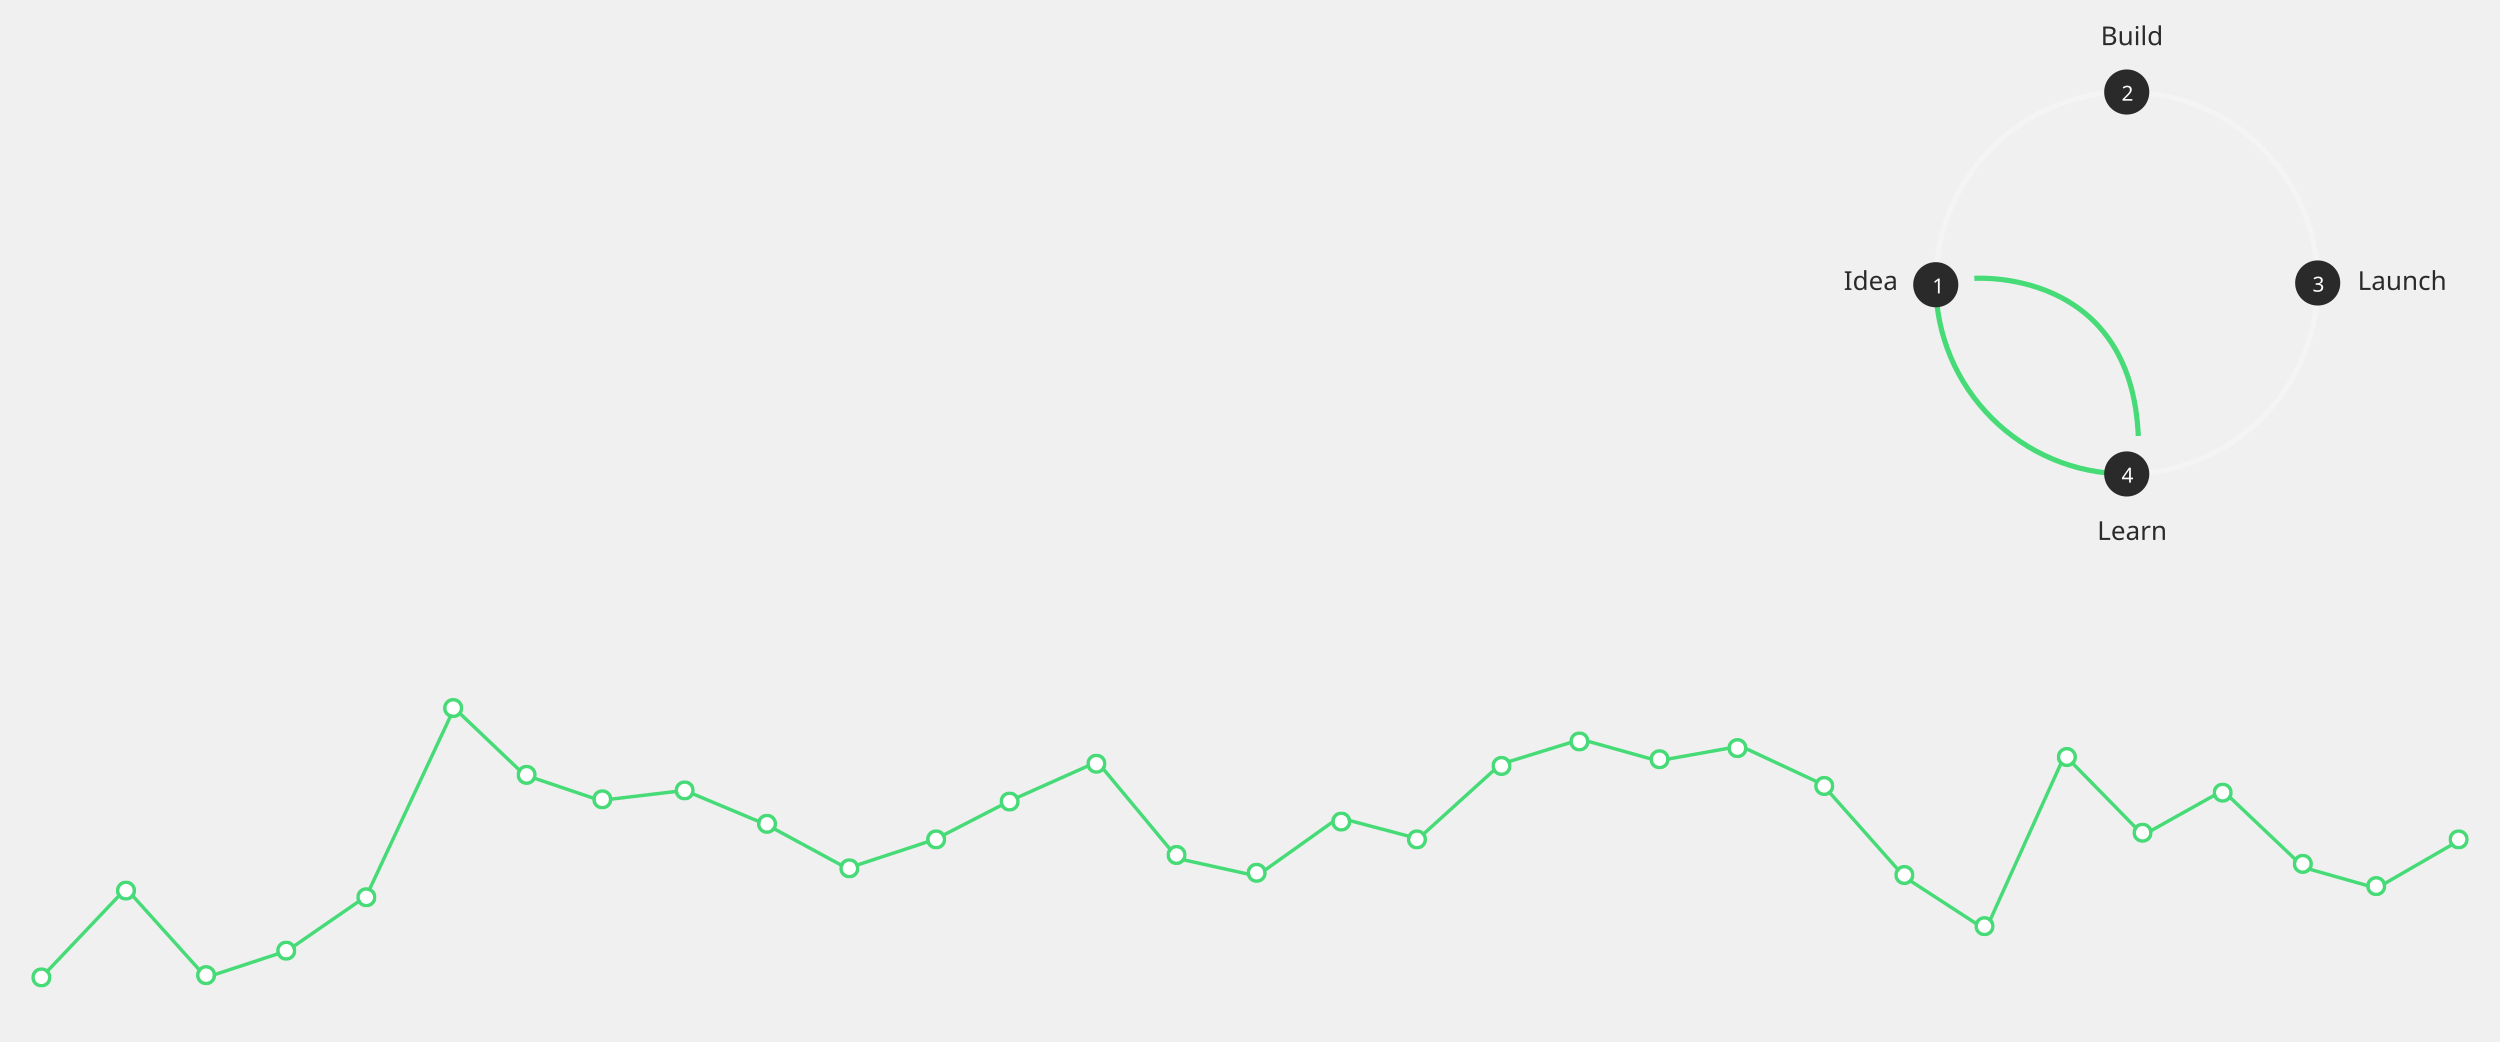
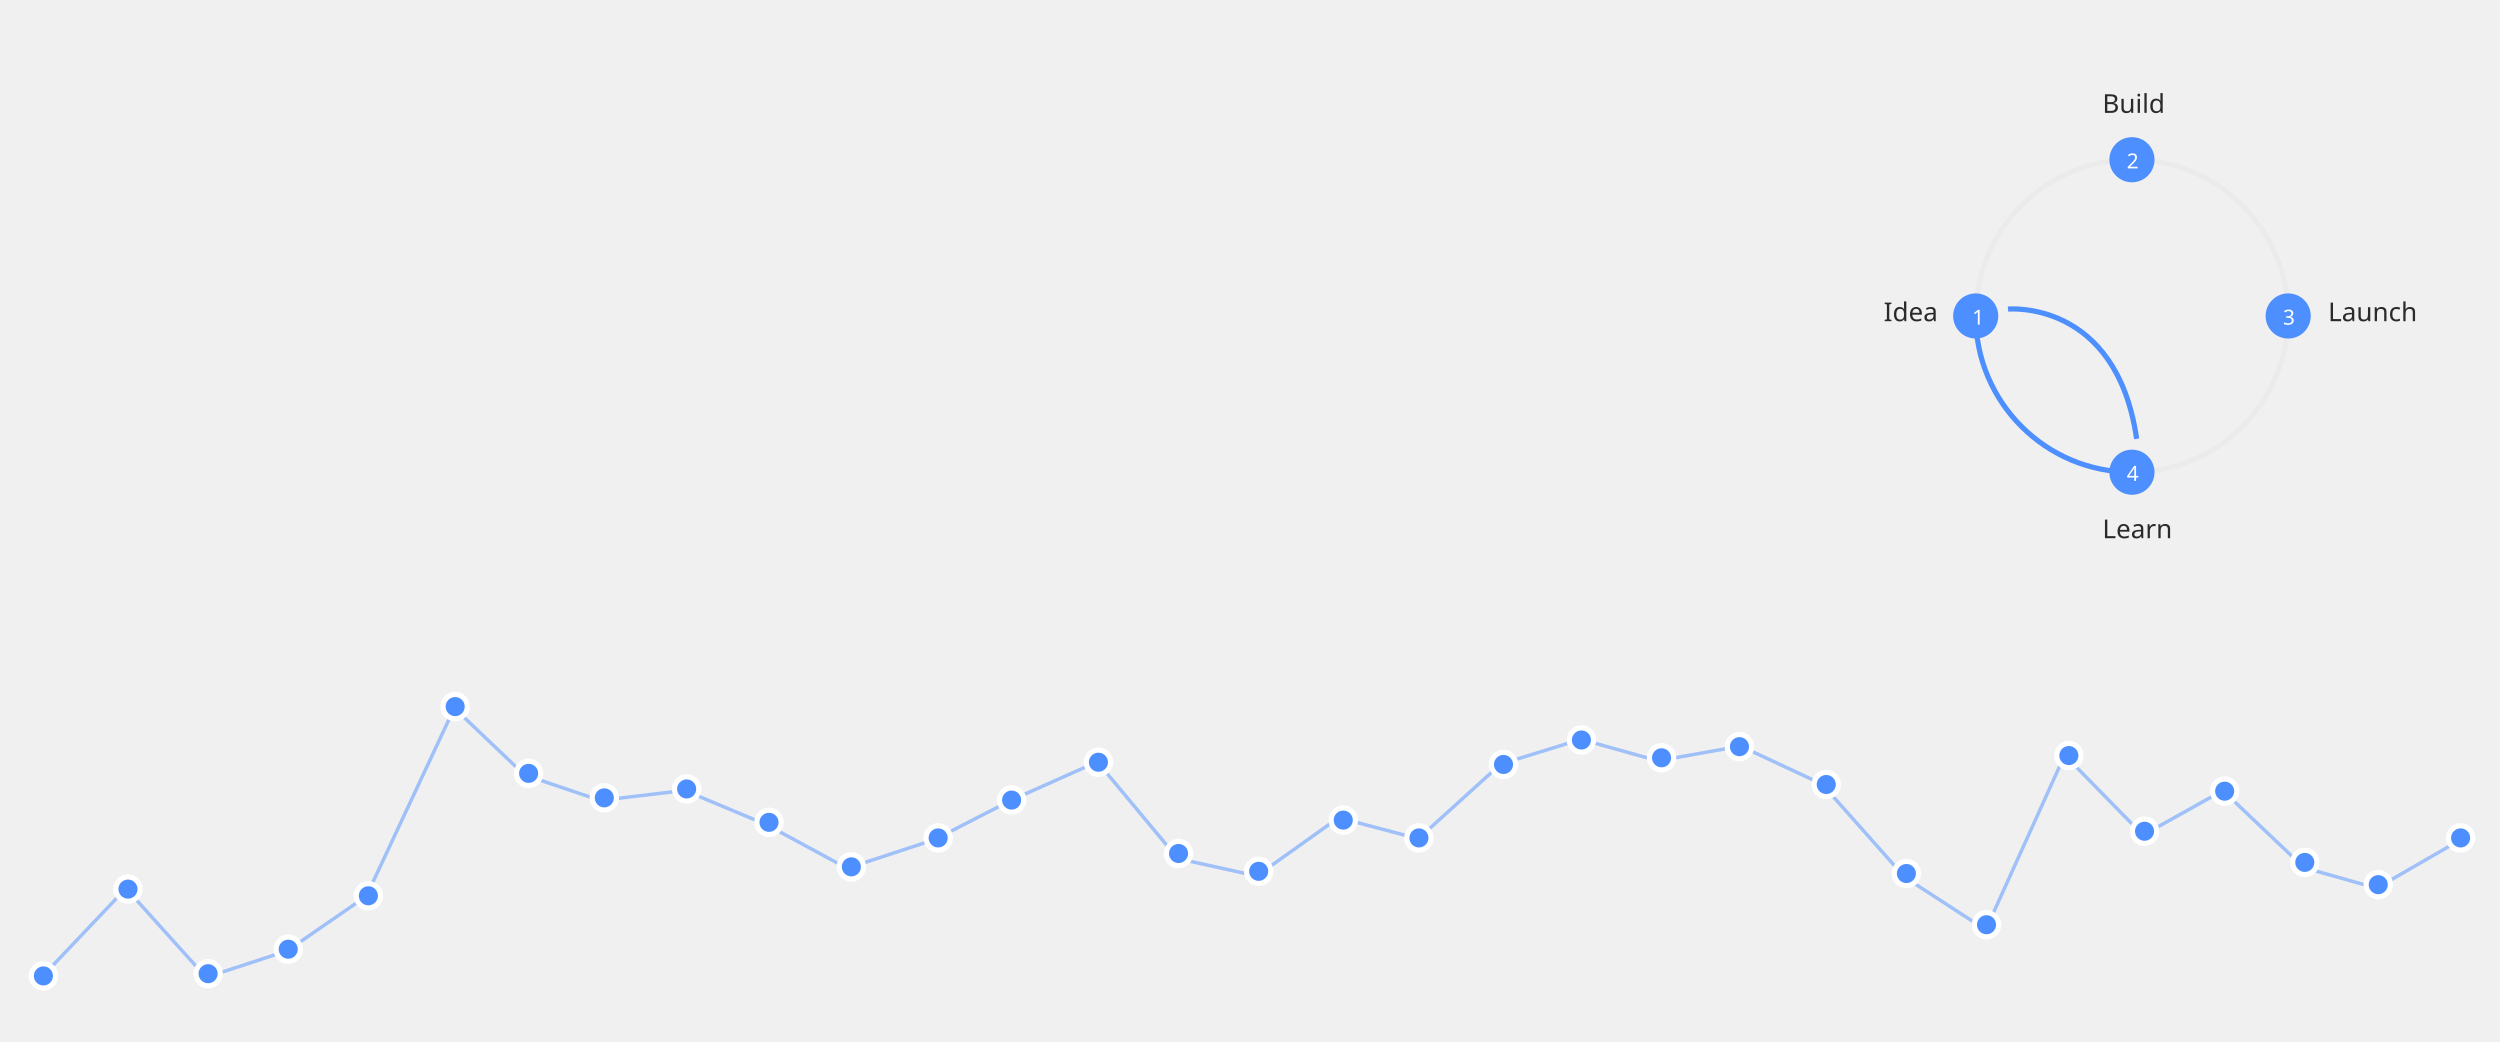
- <svg xmlns="http://www.w3.org/2000/svg" xmlns:xlink="http://www.w3.org/1999/xlink" width="1440px" height="600px" viewBox="0 0 1440 600" version="1.1">
-   <defs>
-     <ellipse id="path-1" cx="3.846" cy="158.974" rx="3.846" ry="3.846" />
-     <mask id="mask-2" maskContentUnits="userSpaceOnUse" maskUnits="objectBoundingBox" x="-2" y="-2" width="11.692" height="11.692">
-       <rect x="-2" y="153.128" width="11.692" height="11.692" fill="white" />
-       <use xlink:href="#path-1" fill="black" />
-     </mask>
-     <ellipse id="path-3" cx="52.564" cy="108.974" rx="3.846" ry="3.846" />
-     <mask id="mask-4" maskContentUnits="userSpaceOnUse" maskUnits="objectBoundingBox" x="-2" y="-2" width="11.692" height="11.692">
-       <rect x="46.718" y="103.128" width="11.692" height="11.692" fill="white" />
-       <use xlink:href="#path-3" fill="black" />
-     </mask>
-     <circle id="path-5" cx="98.718" cy="157.692" r="3.846" />
-     <mask id="mask-6" maskContentUnits="userSpaceOnUse" maskUnits="objectBoundingBox" x="-2" y="-2" width="11.692" height="11.692">
-       <rect x="92.872" y="151.846" width="11.692" height="11.692" fill="white" />
-       <use xlink:href="#path-5" fill="black" />
-     </mask>
-     <ellipse id="path-7" cx="144.872" cy="143.59" rx="3.846" ry="3.846" />
-     <mask id="mask-8" maskContentUnits="userSpaceOnUse" maskUnits="objectBoundingBox" x="-2" y="-2" width="11.692" height="11.692">
-       <rect x="139.026" y="137.744" width="11.692" height="11.692" fill="white" />
-       <use xlink:href="#path-7" fill="black" />
-     </mask>
-     <ellipse id="path-9" cx="191.026" cy="112.821" rx="3.846" ry="3.846" />
-     <mask id="mask-10" maskContentUnits="userSpaceOnUse" maskUnits="objectBoundingBox" x="-2" y="-2" width="11.692" height="11.692">
-       <rect x="185.179" y="106.974" width="11.692" height="11.692" fill="white" />
-       <use xlink:href="#path-9" fill="black" />
-     </mask>
-     <ellipse id="path-11" cx="241.026" cy="3.846" rx="3.846" ry="3.846" />
-     <mask id="mask-12" maskContentUnits="userSpaceOnUse" maskUnits="objectBoundingBox" x="-2" y="-2" width="11.692" height="11.692">
-       <rect x="235.179" y="-2" width="11.692" height="11.692" fill="white" />
-       <use xlink:href="#path-11" fill="black" />
-     </mask>
-     <ellipse id="path-13" cx="283.333" cy="42.308" rx="3.846" ry="3.846" />
-     <mask id="mask-14" maskContentUnits="userSpaceOnUse" maskUnits="objectBoundingBox" x="-2" y="-2" width="11.692" height="11.692">
-       <rect x="277.487" y="36.462" width="11.692" height="11.692" fill="white" />
-       <use xlink:href="#path-13" fill="black" />
-     </mask>
-     <ellipse id="path-15" cx="326.923" cy="56.41" rx="3.846" ry="3.846" />
-     <mask id="mask-16" maskContentUnits="userSpaceOnUse" maskUnits="objectBoundingBox" x="-2" y="-2" width="11.692" height="11.692">
-       <rect x="321.077" y="50.564" width="11.692" height="11.692" fill="white" />
-       <use xlink:href="#path-15" fill="black" />
-     </mask>
-     <ellipse id="path-17" cx="374.359" cy="51.282" rx="3.846" ry="3.846" />
-     <mask id="mask-18" maskContentUnits="userSpaceOnUse" maskUnits="objectBoundingBox" x="-2" y="-2" width="11.692" height="11.692">
-       <rect x="368.513" y="45.436" width="11.692" height="11.692" fill="white" />
-       <use xlink:href="#path-17" fill="black" />
-     </mask>
-     <ellipse id="path-19" cx="421.795" cy="70.513" rx="3.846" ry="3.846" />
-     <mask id="mask-20" maskContentUnits="userSpaceOnUse" maskUnits="objectBoundingBox" x="-2" y="-2" width="11.692" height="11.692">
-       <rect x="415.949" y="64.667" width="11.692" height="11.692" fill="white" />
-       <use xlink:href="#path-19" fill="black" />
-     </mask>
-     <ellipse id="path-21" cx="469.231" cy="96.154" rx="3.846" ry="3.846" />
-     <mask id="mask-22" maskContentUnits="userSpaceOnUse" maskUnits="objectBoundingBox" x="-2" y="-2" width="11.692" height="11.692">
-       <rect x="463.385" y="90.308" width="11.692" height="11.692" fill="white" />
-       <use xlink:href="#path-21" fill="black" />
-     </mask>
-     <ellipse id="path-23" cx="519.231" cy="79.487" rx="3.846" ry="3.846" />
-     <mask id="mask-24" maskContentUnits="userSpaceOnUse" maskUnits="objectBoundingBox" x="-2" y="-2" width="11.692" height="11.692">
-       <rect x="513.385" y="73.641" width="11.692" height="11.692" fill="white" />
-       <use xlink:href="#path-23" fill="black" />
-     </mask>
-     <ellipse id="path-25" cx="561.538" cy="57.692" rx="3.846" ry="3.846" />
-     <mask id="mask-26" maskContentUnits="userSpaceOnUse" maskUnits="objectBoundingBox" x="-2" y="-2" width="11.692" height="11.692">
-       <rect x="555.692" y="51.846" width="11.692" height="11.692" fill="white" />
-       <use xlink:href="#path-25" fill="black" />
-     </mask>
-     <ellipse id="path-27" cx="611.538" cy="35.897" rx="3.846" ry="3.846" />
-     <mask id="mask-28" maskContentUnits="userSpaceOnUse" maskUnits="objectBoundingBox" x="-2" y="-2" width="11.692" height="11.692">
-       <rect x="605.692" y="30.051" width="11.692" height="11.692" fill="white" />
-       <use xlink:href="#path-27" fill="black" />
-     </mask>
-     <ellipse id="path-29" cx="657.692" cy="88.462" rx="3.846" ry="3.846" />
-     <mask id="mask-30" maskContentUnits="userSpaceOnUse" maskUnits="objectBoundingBox" x="-2" y="-2" width="11.692" height="11.692">
-       <rect x="651.846" y="82.615" width="11.692" height="11.692" fill="white" />
-       <use xlink:href="#path-29" fill="black" />
-     </mask>
-     <ellipse id="path-31" cx="703.846" cy="98.718" rx="3.846" ry="3.846" />
-     <mask id="mask-32" maskContentUnits="userSpaceOnUse" maskUnits="objectBoundingBox" x="-2" y="-2" width="11.692" height="11.692">
-       <rect x="698" y="92.872" width="11.692" height="11.692" fill="white" />
-       <use xlink:href="#path-31" fill="black" />
-     </mask>
-     <ellipse id="path-33" cx="752.564" cy="69.231" rx="3.846" ry="3.846" />
-     <mask id="mask-34" maskContentUnits="userSpaceOnUse" maskUnits="objectBoundingBox" x="-2" y="-2" width="11.692" height="11.692">
-       <rect x="746.718" y="63.385" width="11.692" height="11.692" fill="white" />
-       <use xlink:href="#path-33" fill="black" />
-     </mask>
-     <ellipse id="path-35" cx="796.154" cy="79.487" rx="3.846" ry="3.846" />
-     <mask id="mask-36" maskContentUnits="userSpaceOnUse" maskUnits="objectBoundingBox" x="-2" y="-2" width="11.692" height="11.692">
-       <rect x="790.308" y="73.641" width="11.692" height="11.692" fill="white" />
-       <use xlink:href="#path-35" fill="black" />
-     </mask>
-     <ellipse id="path-37" cx="844.872" cy="37.179" rx="3.846" ry="3.846" />
-     <mask id="mask-38" maskContentUnits="userSpaceOnUse" maskUnits="objectBoundingBox" x="-2" y="-2" width="11.692" height="11.692">
-       <rect x="839.026" y="31.333" width="11.692" height="11.692" fill="white" />
-       <use xlink:href="#path-37" fill="black" />
-     </mask>
-     <ellipse id="path-39" cx="889.744" cy="23.077" rx="3.846" ry="3.846" />
-     <mask id="mask-40" maskContentUnits="userSpaceOnUse" maskUnits="objectBoundingBox" x="-2" y="-2" width="11.692" height="11.692">
-       <rect x="883.897" y="17.231" width="11.692" height="11.692" fill="white" />
-       <use xlink:href="#path-39" fill="black" />
-     </mask>
-     <ellipse id="path-41" cx="935.897" cy="33.333" rx="3.846" ry="3.846" />
-     <mask id="mask-42" maskContentUnits="userSpaceOnUse" maskUnits="objectBoundingBox" x="-2" y="-2" width="11.692" height="11.692">
-       <rect x="930.051" y="27.487" width="11.692" height="11.692" fill="white" />
-       <use xlink:href="#path-41" fill="black" />
-     </mask>
-     <ellipse id="path-43" cx="980.769" cy="26.923" rx="3.846" ry="3.846" />
-     <mask id="mask-44" maskContentUnits="userSpaceOnUse" maskUnits="objectBoundingBox" x="-2" y="-2" width="11.692" height="11.692">
-       <rect x="974.923" y="21.077" width="11.692" height="11.692" fill="white" />
-       <use xlink:href="#path-43" fill="black" />
-     </mask>
-     <ellipse id="path-45" cx="1030.769" cy="48.718" rx="3.846" ry="3.846" />
-     <mask id="mask-46" maskContentUnits="userSpaceOnUse" maskUnits="objectBoundingBox" x="-2" y="-2" width="11.692" height="11.692">
-       <rect x="1024.923" y="42.872" width="11.692" height="11.692" fill="white" />
-       <use xlink:href="#path-45" fill="black" />
-     </mask>
-     <ellipse id="path-47" cx="1076.923" cy="100" rx="3.846" ry="3.846" />
-     <mask id="mask-48" maskContentUnits="userSpaceOnUse" maskUnits="objectBoundingBox" x="-2" y="-2" width="11.692" height="11.692">
-       <rect x="1071.077" y="94.154" width="11.692" height="11.692" fill="white" />
-       <use xlink:href="#path-47" fill="black" />
-     </mask>
-     <ellipse id="path-49" cx="1123.077" cy="129.487" rx="3.846" ry="3.846" />
-     <mask id="mask-50" maskContentUnits="userSpaceOnUse" maskUnits="objectBoundingBox" x="-2" y="-2" width="11.692" height="11.692">
-       <rect x="1117.231" y="123.641" width="11.692" height="11.692" fill="white" />
-       <use xlink:href="#path-49" fill="black" />
-     </mask>
-     <ellipse id="path-51" cx="1170.513" cy="32.051" rx="3.846" ry="3.846" />
-     <mask id="mask-52" maskContentUnits="userSpaceOnUse" maskUnits="objectBoundingBox" x="-2" y="-2" width="11.692" height="11.692">
-       <rect x="1164.667" y="26.205" width="11.692" height="11.692" fill="white" />
-       <use xlink:href="#path-51" fill="black" />
-     </mask>
-     <ellipse id="path-53" cx="1214.103" cy="75.641" rx="3.846" ry="3.846" />
-     <mask id="mask-54" maskContentUnits="userSpaceOnUse" maskUnits="objectBoundingBox" x="-2" y="-2" width="11.692" height="11.692">
-       <rect x="1208.256" y="69.795" width="11.692" height="11.692" fill="white" />
-       <use xlink:href="#path-53" fill="black" />
-     </mask>
-     <ellipse id="path-55" cx="1260.256" cy="52.564" rx="3.846" ry="3.846" />
-     <mask id="mask-56" maskContentUnits="userSpaceOnUse" maskUnits="objectBoundingBox" x="-2" y="-2" width="11.692" height="11.692">
-       <rect x="1254.41" y="46.718" width="11.692" height="11.692" fill="white" />
-       <use xlink:href="#path-55" fill="black" />
-     </mask>
-     <ellipse id="path-57" cx="1306.41" cy="93.59" rx="3.846" ry="3.846" />
-     <mask id="mask-58" maskContentUnits="userSpaceOnUse" maskUnits="objectBoundingBox" x="-2" y="-2" width="11.692" height="11.692">
-       <rect x="1300.564" y="87.744" width="11.692" height="11.692" fill="white" />
-       <use xlink:href="#path-57" fill="black" />
-     </mask>
-     <ellipse id="path-59" cx="1348.718" cy="106.41" rx="3.846" ry="3.846" />
-     <mask id="mask-60" maskContentUnits="userSpaceOnUse" maskUnits="objectBoundingBox" x="-2" y="-2" width="11.692" height="11.692">
-       <rect x="1342.872" y="100.564" width="11.692" height="11.692" fill="white" />
-       <use xlink:href="#path-59" fill="black" />
-     </mask>
-     <ellipse id="path-61" cx="1396.154" cy="79.487" rx="3.846" ry="3.846" />
-     <mask id="mask-62" maskContentUnits="userSpaceOnUse" maskUnits="objectBoundingBox" x="-2" y="-2" width="11.692" height="11.692">
-       <rect x="1390.308" y="73.641" width="11.692" height="11.692" fill="white" />
-       <use xlink:href="#path-61" fill="black" />
-     </mask>
-   </defs>
+ <svg xmlns="http://www.w3.org/2000/svg" width="1440px" height="600px" viewBox="0 0 1440 600" version="1.1">
+   <defs />
  <g id="Page-1" stroke="none" stroke-width="1" fill="none" fill-rule="evenodd">
    <g id="services-innovation-consulting">
-       <g id="Graph" transform="translate(20, 404)">
+       <g id="Graph" transform="translate(18, 400)">
        <path id="Path-345" stroke="#979797" />
-         <polyline id="Path-346" stroke="#46DB77" stroke-width="2" stroke-linecap="round" stroke-linejoin="round" points="4.487 158.333 52.564 107.692 98.718 158.974 145.513 143.59 191.026 112.179 241.667 3.846 282.051 42.308 325.641 57.051 374.359 51.282 421.795 71.154 467.949 96.154 518.59 79.487 562.179 57.051 612.054 34.776 658.459 90.545 703.866 100.571 751.072 66.967 796.925 79.117 844.346 36.163 890.59 21.845 935.001 34.26 982.527 25.731 1029.557 47.671 1077.083 101.217 1123.773 131.576 1169.256 30.965 1214.383 77.048 1260.342 51.352 1307.086 95.748 1348.913 107.607 1395.037 80.97" />
-         <g id="Points">
-           <g id="Oval-19">
-             <use fill="#FFFFFF" fill-rule="evenodd" xlink:href="#path-1" />
-             <use stroke="#46DB77" mask="url(#mask-2)" stroke-width="4" xlink:href="#path-1" />
-           </g>
-           <g id="Oval-19">
-             <use fill="#FFFFFF" fill-rule="evenodd" xlink:href="#path-3" />
-             <use stroke="#46DB77" mask="url(#mask-4)" stroke-width="4" xlink:href="#path-3" />
-           </g>
-           <g id="Oval-19">
-             <use fill="#FFFFFF" fill-rule="evenodd" xlink:href="#path-5" />
-             <use stroke="#46DB77" mask="url(#mask-6)" stroke-width="4" xlink:href="#path-5" />
-           </g>
-           <g id="Oval-19">
-             <use fill="#FFFFFF" fill-rule="evenodd" xlink:href="#path-7" />
-             <use stroke="#46DB77" mask="url(#mask-8)" stroke-width="4" xlink:href="#path-7" />
-           </g>
-           <g id="Oval-19">
-             <use fill="#FFFFFF" fill-rule="evenodd" xlink:href="#path-9" />
-             <use stroke="#46DB77" mask="url(#mask-10)" stroke-width="4" xlink:href="#path-9" />
-           </g>
-           <g id="Oval-19">
-             <use fill="#FFFFFF" fill-rule="evenodd" xlink:href="#path-11" />
-             <use stroke="#46DB77" mask="url(#mask-12)" stroke-width="4" xlink:href="#path-11" />
-           </g>
-           <g id="Oval-19">
-             <use fill="#FFFFFF" fill-rule="evenodd" xlink:href="#path-13" />
-             <use stroke="#46DB77" mask="url(#mask-14)" stroke-width="4" xlink:href="#path-13" />
-           </g>
-           <g id="Oval-19">
-             <use fill="#FFFFFF" fill-rule="evenodd" xlink:href="#path-15" />
-             <use stroke="#46DB77" mask="url(#mask-16)" stroke-width="4" xlink:href="#path-15" />
-           </g>
-           <g id="Oval-19">
-             <use fill="#FFFFFF" fill-rule="evenodd" xlink:href="#path-17" />
-             <use stroke="#46DB77" mask="url(#mask-18)" stroke-width="4" xlink:href="#path-17" />
-           </g>
-           <g id="Oval-19">
-             <use fill="#FFFFFF" fill-rule="evenodd" xlink:href="#path-19" />
-             <use stroke="#46DB77" mask="url(#mask-20)" stroke-width="4" xlink:href="#path-19" />
-           </g>
-           <g id="Oval-19">
-             <use fill="#FFFFFF" fill-rule="evenodd" xlink:href="#path-21" />
-             <use stroke="#46DB77" mask="url(#mask-22)" stroke-width="4" xlink:href="#path-21" />
-           </g>
-           <g id="Oval-19">
-             <use fill="#FFFFFF" fill-rule="evenodd" xlink:href="#path-23" />
-             <use stroke="#46DB77" mask="url(#mask-24)" stroke-width="4" xlink:href="#path-23" />
-           </g>
-           <g id="Oval-19">
-             <use fill="#FFFFFF" fill-rule="evenodd" xlink:href="#path-25" />
-             <use stroke="#46DB77" mask="url(#mask-26)" stroke-width="4" xlink:href="#path-25" />
-           </g>
-           <g id="Oval-19">
-             <use fill="#FFFFFF" fill-rule="evenodd" xlink:href="#path-27" />
-             <use stroke="#46DB77" mask="url(#mask-28)" stroke-width="4" xlink:href="#path-27" />
-           </g>
-           <g id="Oval-19">
-             <use fill="#FFFFFF" fill-rule="evenodd" xlink:href="#path-29" />
-             <use stroke="#46DB77" mask="url(#mask-30)" stroke-width="4" xlink:href="#path-29" />
-           </g>
-           <g id="Oval-19">
-             <use fill="#FFFFFF" fill-rule="evenodd" xlink:href="#path-31" />
-             <use stroke="#46DB77" mask="url(#mask-32)" stroke-width="4" xlink:href="#path-31" />
-           </g>
-           <g id="Oval-19">
-             <use fill="#FFFFFF" fill-rule="evenodd" xlink:href="#path-33" />
-             <use stroke="#46DB77" mask="url(#mask-34)" stroke-width="4" xlink:href="#path-33" />
-           </g>
-           <g id="Oval-19">
-             <use fill="#FFFFFF" fill-rule="evenodd" xlink:href="#path-35" />
-             <use stroke="#46DB77" mask="url(#mask-36)" stroke-width="4" xlink:href="#path-35" />
-           </g>
-           <g id="Oval-19">
-             <use fill="#FFFFFF" fill-rule="evenodd" xlink:href="#path-37" />
-             <use stroke="#46DB77" mask="url(#mask-38)" stroke-width="4" xlink:href="#path-37" />
-           </g>
-           <g id="Oval-19">
-             <use fill="#FFFFFF" fill-rule="evenodd" xlink:href="#path-39" />
-             <use stroke="#46DB77" mask="url(#mask-40)" stroke-width="4" xlink:href="#path-39" />
-           </g>
-           <g id="Oval-19">
-             <use fill="#FFFFFF" fill-rule="evenodd" xlink:href="#path-41" />
-             <use stroke="#46DB77" mask="url(#mask-42)" stroke-width="4" xlink:href="#path-41" />
-           </g>
-           <g id="Oval-19">
-             <use fill="#FFFFFF" fill-rule="evenodd" xlink:href="#path-43" />
-             <use stroke="#46DB77" mask="url(#mask-44)" stroke-width="4" xlink:href="#path-43" />
-           </g>
-           <g id="Oval-19">
-             <use fill="#FFFFFF" fill-rule="evenodd" xlink:href="#path-45" />
-             <use stroke="#46DB77" mask="url(#mask-46)" stroke-width="4" xlink:href="#path-45" />
-           </g>
-           <g id="Oval-19">
-             <use fill="#FFFFFF" fill-rule="evenodd" xlink:href="#path-47" />
-             <use stroke="#46DB77" mask="url(#mask-48)" stroke-width="4" xlink:href="#path-47" />
-           </g>
-           <g id="Oval-19">
-             <use fill="#FFFFFF" fill-rule="evenodd" xlink:href="#path-49" />
-             <use stroke="#46DB77" mask="url(#mask-50)" stroke-width="4" xlink:href="#path-49" />
-           </g>
-           <g id="Oval-19">
-             <use fill="#FFFFFF" fill-rule="evenodd" xlink:href="#path-51" />
-             <use stroke="#46DB77" mask="url(#mask-52)" stroke-width="4" xlink:href="#path-51" />
-           </g>
-           <g id="Oval-19">
-             <use fill="#FFFFFF" fill-rule="evenodd" xlink:href="#path-53" />
-             <use stroke="#46DB77" mask="url(#mask-54)" stroke-width="4" xlink:href="#path-53" />
-           </g>
-           <g id="Oval-19">
-             <use fill="#FFFFFF" fill-rule="evenodd" xlink:href="#path-55" />
-             <use stroke="#46DB77" mask="url(#mask-56)" stroke-width="4" xlink:href="#path-55" />
-           </g>
-           <g id="Oval-19">
-             <use fill="#FFFFFF" fill-rule="evenodd" xlink:href="#path-57" />
-             <use stroke="#46DB77" mask="url(#mask-58)" stroke-width="4" xlink:href="#path-57" />
-           </g>
-           <g id="Oval-19">
-             <use fill="#FFFFFF" fill-rule="evenodd" xlink:href="#path-59" />
-             <use stroke="#46DB77" mask="url(#mask-60)" stroke-width="4" xlink:href="#path-59" />
-           </g>
-           <g id="Oval-19">
-             <use fill="#FFFFFF" fill-rule="evenodd" xlink:href="#path-61" />
-             <use stroke="#46DB77" mask="url(#mask-62)" stroke-width="4" xlink:href="#path-61" />
-           </g>
+         <polyline id="Path-346" stroke="#4D8FFF" stroke-width="2" stroke-linecap="round" stroke-linejoin="round" opacity="0.5" points="6.487 162.333 54.564 111.692 100.718 162.974 147.513 147.59 193.026 116.179 243.667 7.846 284.051 46.308 327.641 61.051 376.359 55.282 423.795 75.154 469.949 100.154 520.59 83.487 564.179 61.051 614.054 38.776 660.459 94.545 705.866 104.571 753.072 70.967 798.925 83.117 846.346 40.163 892.59 25.845 937.001 38.26 984.527 29.731 1031.557 51.671 1079.083 105.217 1125.773 135.576 1171.256 34.965 1216.383 81.048 1262.342 55.352 1309.086 99.748 1350.913 111.607 1397.037 84.97" />
+         <g id="Points" stroke="#FFFFFF" stroke-width="3" fill="#4D8FFF">
+           <ellipse id="Oval-19" cx="7" cy="162.128" rx="7" ry="7" />
+           <ellipse id="Oval-19" cx="55.718" cy="112.128" rx="7" ry="7" />
+           <circle id="Oval-19" cx="101.872" cy="160.846" r="7" />
+           <ellipse id="Oval-19" cx="148.026" cy="146.744" rx="7" ry="7" />
+           <ellipse id="Oval-19" cx="194.179" cy="115.974" rx="7" ry="7" />
+           <ellipse id="Oval-19" cx="244.179" cy="7" rx="7" ry="7" />
+           <ellipse id="Oval-19" cx="286.487" cy="45.462" rx="7" ry="7" />
+           <circle id="Oval-19" cx="330.077" cy="59.564" r="7" />
+           <ellipse id="Oval-19" cx="377.513" cy="54.436" rx="7" ry="7" />
+           <ellipse id="Oval-19" cx="424.949" cy="73.667" rx="7" ry="7" />
+           <ellipse id="Oval-19" cx="472.385" cy="99.308" rx="7" ry="7" />
+           <ellipse id="Oval-19" cx="522.385" cy="82.641" rx="7" ry="7" />
+           <ellipse id="Oval-19" cx="564.692" cy="60.846" rx="7" ry="7" />
+           <ellipse id="Oval-19" cx="614.692" cy="39.051" rx="7" ry="7" />
+           <ellipse id="Oval-19" cx="660.846" cy="91.615" rx="7" ry="7" />
+           <ellipse id="Oval-19" cx="707" cy="101.872" rx="7" ry="7" />
+           <ellipse id="Oval-19" cx="755.718" cy="72.385" rx="7" ry="7" />
+           <ellipse id="Oval-19" cx="799.308" cy="82.641" rx="7" ry="7" />
+           <ellipse id="Oval-19" cx="848.026" cy="40.333" rx="7" ry="7" />
+           <ellipse id="Oval-19" cx="892.897" cy="26.231" rx="7" ry="7" />
+           <ellipse id="Oval-19" cx="939.051" cy="36.487" rx="7" ry="7" />
+           <ellipse id="Oval-19" cx="983.923" cy="30.077" rx="7" ry="7" />
+           <ellipse id="Oval-19" cx="1033.923" cy="51.872" rx="7" ry="7" />
+           <ellipse id="Oval-19" cx="1080.077" cy="103.154" rx="7" ry="7" />
+           <ellipse id="Oval-19" cx="1126.231" cy="132.641" rx="7" ry="7" />
+           <ellipse id="Oval-19" cx="1173.667" cy="35.205" rx="7" ry="7" />
+           <ellipse id="Oval-19" cx="1217.256" cy="78.795" rx="7" ry="7" />
+           <ellipse id="Oval-19" cx="1263.41" cy="55.718" rx="7" ry="7" />
+           <ellipse id="Oval-19" cx="1309.564" cy="96.744" rx="7" ry="7" />
+           <ellipse id="Oval-19" cx="1351.872" cy="109.564" rx="7" ry="7" />
+           <ellipse id="Oval-19" cx="1399.308" cy="82.641" rx="7" ry="7" />
        </g>
      </g>
-       <g id="Design-Sprint" transform="translate(1062, 11)">
-         <path d="M53,152 C53,212.751 102.249,262 163,262 L163,262" id="Circle" stroke="#46DB77" stroke-width="3" />
-         <path d="M163,262 C223.751,262 273,212.751 273,152 C273,91.249 223.751,42 163,42 C102.249,42 53,91.249 53,152" id="Circle" stroke="#F4F4F4" stroke-width="3" />
-         <path d="M75.211,149.348 C75.211,149.348 165.469,142.766 169.656,240.109" id="Path-2" stroke="#46DB77" stroke-width="3" />
-         <g id="Step-1" transform="translate(40, 140)">
-           <circle id="Oval-2" fill="#2A2A2A" cx="13" cy="13" r="13" />
+       <g id="Design-Sprint" transform="translate(1085, 50)">
+         <path d="M143,222 C192.706,222 233,181.706 233,132 C233,82.294 192.706,42 143,42 C93.294,42 53,82.294 53,132" id="Oval" stroke="#EBEBEB" stroke-width="3" />
+         <path d="M53,132 C53,181.706 93.294,222 143,222 L143,222" id="Oval" stroke="#4D8FFF" stroke-width="3" />
+         <path d="M71.621,128.043 C71.621,128.043 134.02,122.129 145.707,202.773" id="Path-2" stroke="#4D8FFF" stroke-width="3" />
+         <g id="Step-1" transform="translate(40, 119)">
+           <circle id="Oval-2" fill="#4D8FFF" cx="13" cy="13" r="13" />
          <text id="1" font-family="GTWalsheimProTrial-Light, GT Walsheim Pro Trial" font-size="12" font-weight="300" fill="#FFFFFF">
            <tspan x="11" y="18">1</tspan>
          </text>
        </g>
-         <g id="Step-2" transform="translate(150, 29)">
-           <circle id="Oval-2-Copy-3" fill="#2A2A2A" cx="13" cy="13" r="13" />
+         <g id="Step-2" transform="translate(130, 29)">
+           <circle id="Oval-2-Copy-3" fill="#4D8FFF" cx="13" cy="13" r="13" />
          <text id="2" font-family="GTWalsheimProTrial-Light, GT Walsheim Pro Trial" font-size="12" font-weight="300" fill="#FFFFFF">
            <tspan x="10" y="18">2</tspan>
          </text>
        </g>
-         <g id="Step-3" transform="translate(260, 139)">
-           <circle id="Oval-2-Copy" fill="#2A2A2A" cx="13" cy="13" r="13" />
+         <g id="Step-3" transform="translate(220, 119)">
+           <circle id="Oval-2-Copy" fill="#4D8FFF" cx="13" cy="13" r="13" />
          <text id="3" font-family="GTWalsheimProTrial-Light, GT Walsheim Pro Trial" font-size="12" font-weight="300" fill="#FFFFFF">
            <tspan x="10" y="18">3</tspan>
          </text>
        </g>
-         <g id="Step-4" transform="translate(150, 249)">
-           <circle id="Oval-2-Copy-2" fill="#2A2A2A" cx="13" cy="13" r="13" />
+         <g id="Step-4" transform="translate(130, 209)">
+           <circle id="Oval-2-Copy-2" fill="#4D8FFF" cx="13" cy="13" r="13" />
          <text id="4" font-family="GTWalsheimProTrial-Light, GT Walsheim Pro Trial" font-size="12" font-weight="300" fill="#FFFFFF">
            <tspan x="10" y="18">4</tspan>
          </text>
        </g>
        <text id="Learn" font-family="GTWalsheim-Light, GT Walsheim" font-size="15" font-weight="300" fill="#2A2A2A">
-           <tspan x="146" y="300">Learn</tspan>
+           <tspan x="126" y="260">Learn</tspan>
        </text>
        <text id="Build" font-family="GTWalsheim-Light, GT Walsheim" font-size="15" font-weight="300" fill="#2A2A2A">
-           <tspan x="148" y="15">Build</tspan>
+           <tspan x="126" y="15">Build</tspan>
        </text>
        <text id="Launch" font-family="GTWalsheim-Light, GT Walsheim" font-size="15" font-weight="300" fill="#2A2A2A">
-           <tspan x="296" y="156">Launch</tspan>
+           <tspan x="256" y="135">Launch</tspan>
        </text>
        <text id="Idea" font-family="GTWalsheim-Light, GT Walsheim" font-size="15" font-weight="300" fill="#2A2A2A">
-           <tspan x="0" y="156">Idea</tspan>
+           <tspan x="0" y="135">Idea</tspan>
        </text>
      </g>
    </g>
  </g>
</svg>
